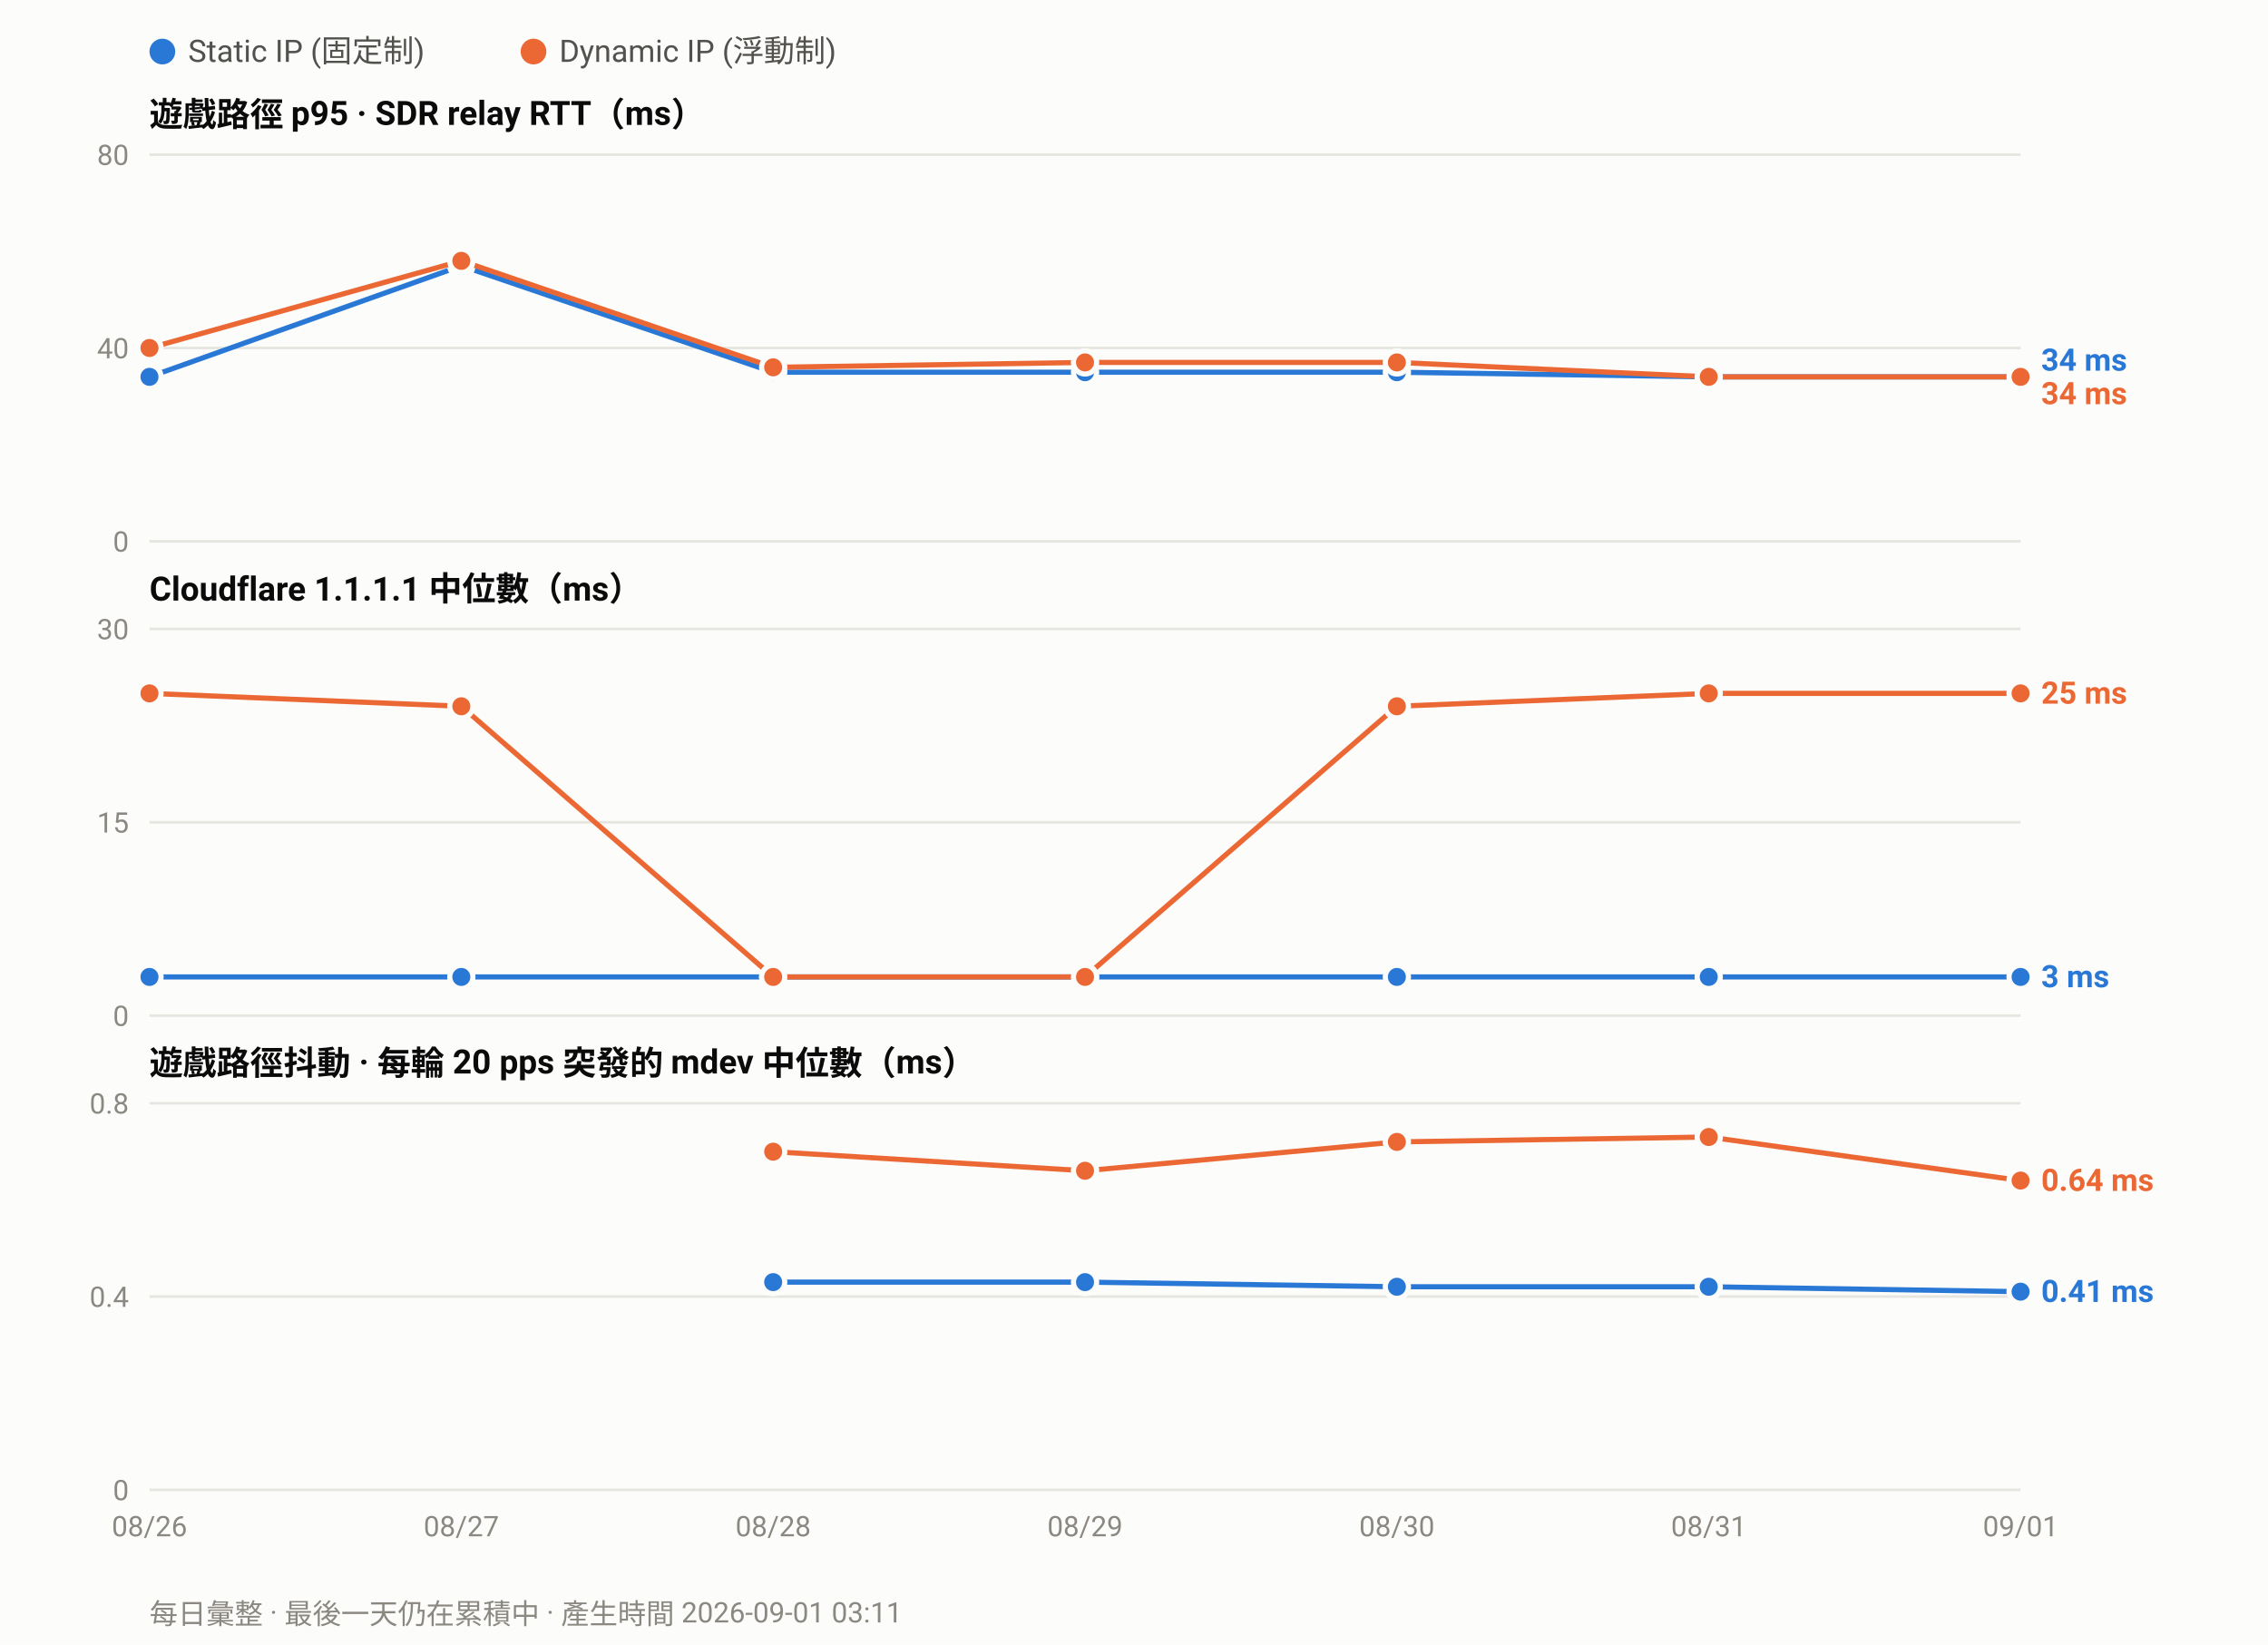
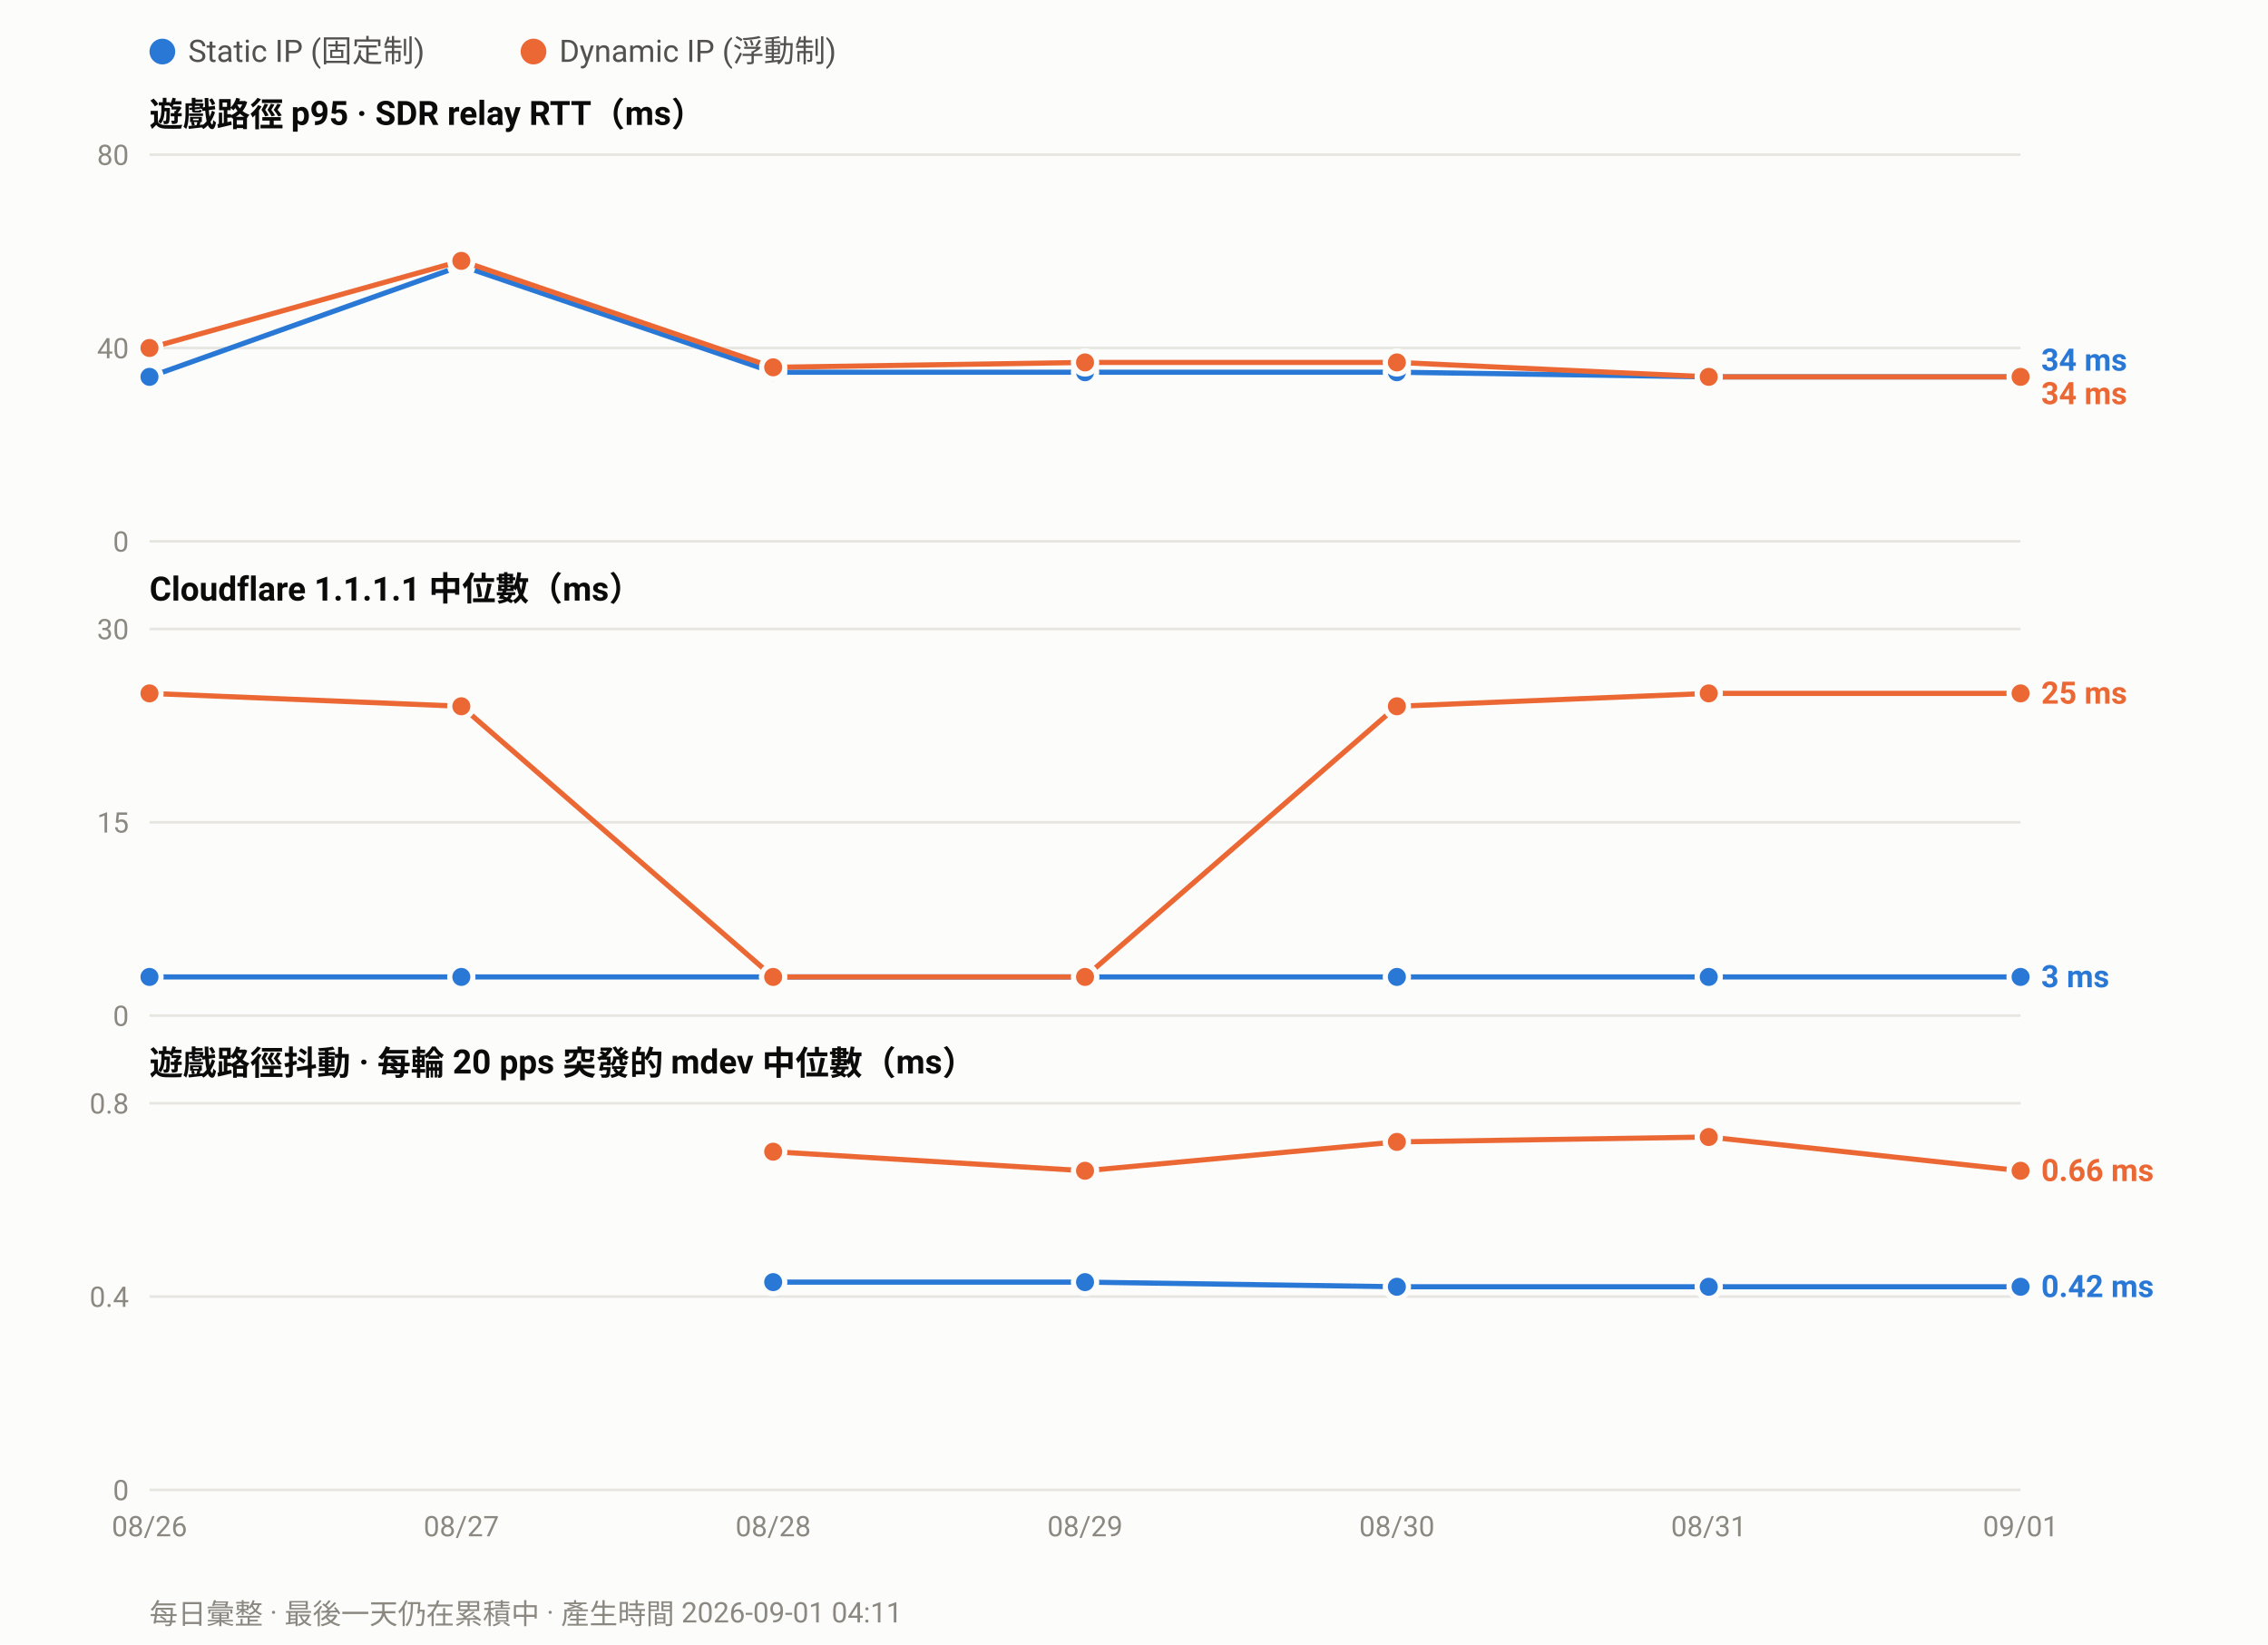
<svg xmlns="http://www.w3.org/2000/svg" width="880" height="638" viewBox="0 0 880 638" font-family="ui-sans-serif,-apple-system,Segoe UI,Roboto,Helvetica,Arial,sans-serif">
  <rect width="880" height="638" fill="#fcfcfb" />
  <circle cx="63.0" cy="20" r="5" fill="#2a78d6" />
  <text x="73.0" y="24" font-size="12" fill="#52514e">Static IP (固定制)</text>
  <circle cx="207.0" cy="20" r="5" fill="#eb6834" />
  <text x="217.0" y="24" font-size="12" fill="#52514e">Dynamic IP (浮動制)</text>
  <text x="58" y="49.0" font-size="13" font-weight="600" fill="#0b0b0b">遊戲路徑 p95 · SDR relay RTT（ms）</text>
  <line x1="58" y1="210.0" x2="784.0" y2="210.0" stroke="#e6e5e0" stroke-width="1" />
  <text x="50" y="214.0" font-size="11" text-anchor="end" fill="#8a8880">0</text>
  <line x1="58" y1="135.0" x2="784.0" y2="135.0" stroke="#e6e5e0" stroke-width="1" />
  <text x="50" y="139.0" font-size="11" text-anchor="end" fill="#8a8880">40</text>
  <line x1="58" y1="60.0" x2="784.0" y2="60.0" stroke="#e6e5e0" stroke-width="1" />
  <text x="50" y="64.0" font-size="11" text-anchor="end" fill="#8a8880">80</text>
  <polyline fill="none" stroke="#2a78d6" stroke-width="2" stroke-linejoin="round" points="58.0,146.2 179.0,103.1 300.0,144.4 421.0,144.4 542.0,144.4 663.0,146.2 784.0,146.2" />
  <circle cx="58.0" cy="146.2" r="4.5" fill="#2a78d6" stroke="#fcfcfb" stroke-width="2" />
  <circle cx="179.0" cy="103.1" r="4.5" fill="#2a78d6" stroke="#fcfcfb" stroke-width="2" />
  <circle cx="300.0" cy="144.4" r="4.5" fill="#2a78d6" stroke="#fcfcfb" stroke-width="2" />
  <circle cx="421.0" cy="144.4" r="4.5" fill="#2a78d6" stroke="#fcfcfb" stroke-width="2" />
  <circle cx="542.0" cy="144.4" r="4.5" fill="#2a78d6" stroke="#fcfcfb" stroke-width="2" />
  <circle cx="663.0" cy="146.2" r="4.5" fill="#2a78d6" stroke="#fcfcfb" stroke-width="2" />
  <circle cx="784.0" cy="146.2" r="4.5" fill="#2a78d6" stroke="#fcfcfb" stroke-width="2" />
  <polyline fill="none" stroke="#eb6834" stroke-width="2" stroke-linejoin="round" points="58.0,135.0 179.0,101.2 300.0,142.5 421.0,140.6 542.0,140.6 663.0,146.2 784.0,146.2" />
  <circle cx="58.0" cy="135.0" r="4.5" fill="#eb6834" stroke="#fcfcfb" stroke-width="2" />
  <circle cx="179.0" cy="101.2" r="4.5" fill="#eb6834" stroke="#fcfcfb" stroke-width="2" />
  <circle cx="300.0" cy="142.5" r="4.5" fill="#eb6834" stroke="#fcfcfb" stroke-width="2" />
  <circle cx="421.0" cy="140.6" r="4.5" fill="#eb6834" stroke="#fcfcfb" stroke-width="2" />
  <circle cx="542.0" cy="140.6" r="4.5" fill="#eb6834" stroke="#fcfcfb" stroke-width="2" />
  <circle cx="663.0" cy="146.2" r="4.5" fill="#eb6834" stroke="#fcfcfb" stroke-width="2" />
  <circle cx="784.0" cy="146.2" r="4.5" fill="#eb6834" stroke="#fcfcfb" stroke-width="2" />
  <text x="792.0" y="143.8" font-size="12" font-weight="600" fill="#2a78d6">34 ms</text>
  <text x="792.0" y="156.8" font-size="12" font-weight="600" fill="#eb6834">34 ms</text>
  <text x="58" y="233.0" font-size="13" font-weight="600" fill="#0b0b0b">Cloudflare 1.1.1.1 中位數（ms）</text>
  <line x1="58" y1="394.0" x2="784.0" y2="394.0" stroke="#e6e5e0" stroke-width="1" />
  <text x="50" y="398.0" font-size="11" text-anchor="end" fill="#8a8880">0</text>
  <line x1="58" y1="319.0" x2="784.0" y2="319.0" stroke="#e6e5e0" stroke-width="1" />
  <text x="50" y="323.0" font-size="11" text-anchor="end" fill="#8a8880">15</text>
  <line x1="58" y1="244.0" x2="784.0" y2="244.0" stroke="#e6e5e0" stroke-width="1" />
  <text x="50" y="248.0" font-size="11" text-anchor="end" fill="#8a8880">30</text>
  <polyline fill="none" stroke="#2a78d6" stroke-width="2" stroke-linejoin="round" points="58.0,379.0 179.0,379.0 300.0,379.0 421.0,379.0 542.0,379.0 663.0,379.0 784.0,379.0" />
  <circle cx="58.0" cy="379.0" r="4.5" fill="#2a78d6" stroke="#fcfcfb" stroke-width="2" />
  <circle cx="179.0" cy="379.0" r="4.5" fill="#2a78d6" stroke="#fcfcfb" stroke-width="2" />
  <circle cx="300.0" cy="379.0" r="4.5" fill="#2a78d6" stroke="#fcfcfb" stroke-width="2" />
  <circle cx="421.0" cy="379.0" r="4.5" fill="#2a78d6" stroke="#fcfcfb" stroke-width="2" />
  <circle cx="542.0" cy="379.0" r="4.5" fill="#2a78d6" stroke="#fcfcfb" stroke-width="2" />
  <circle cx="663.0" cy="379.0" r="4.5" fill="#2a78d6" stroke="#fcfcfb" stroke-width="2" />
  <circle cx="784.0" cy="379.0" r="4.5" fill="#2a78d6" stroke="#fcfcfb" stroke-width="2" />
  <polyline fill="none" stroke="#eb6834" stroke-width="2" stroke-linejoin="round" points="58.0,269.0 179.0,274.0 300.0,379.0 421.0,379.0 542.0,274.0 663.0,269.0 784.0,269.0" />
  <circle cx="58.0" cy="269.0" r="4.5" fill="#eb6834" stroke="#fcfcfb" stroke-width="2" />
  <circle cx="179.0" cy="274.0" r="4.5" fill="#eb6834" stroke="#fcfcfb" stroke-width="2" />
  <circle cx="300.0" cy="379.0" r="4.5" fill="#eb6834" stroke="#fcfcfb" stroke-width="2" />
  <circle cx="421.0" cy="379.0" r="4.5" fill="#eb6834" stroke="#fcfcfb" stroke-width="2" />
  <circle cx="542.0" cy="274.0" r="4.5" fill="#eb6834" stroke="#fcfcfb" stroke-width="2" />
  <circle cx="663.0" cy="269.0" r="4.5" fill="#eb6834" stroke="#fcfcfb" stroke-width="2" />
  <circle cx="784.0" cy="269.0" r="4.5" fill="#eb6834" stroke="#fcfcfb" stroke-width="2" />
  <text x="792.0" y="273.0" font-size="12" font-weight="600" fill="#eb6834">25 ms</text>
  <text x="792.0" y="383.0" font-size="12" font-weight="600" fill="#2a78d6">3 ms</text>
  <text x="58" y="417.0" font-size="13" font-weight="600" fill="#0b0b0b">遊戲路徑抖動 · 每輪 20 pps 突發的 mdev 中位數（ms）</text>
  <line x1="58" y1="578.0" x2="784.0" y2="578.0" stroke="#e6e5e0" stroke-width="1" />
  <text x="50" y="582.0" font-size="11" text-anchor="end" fill="#8a8880">0</text>
  <line x1="58" y1="503.0" x2="784.0" y2="503.0" stroke="#e6e5e0" stroke-width="1" />
  <text x="50" y="507.0" font-size="11" text-anchor="end" fill="#8a8880">0.4</text>
  <line x1="58" y1="428.0" x2="784.0" y2="428.0" stroke="#e6e5e0" stroke-width="1" />
  <text x="50" y="432.0" font-size="11" text-anchor="end" fill="#8a8880">0.8</text>
-   <polyline fill="none" stroke="#2a78d6" stroke-width="2" stroke-linejoin="round" points="300.0,497.4 421.0,497.4 542.0,499.2 663.0,499.2 784.0,501.1" />
+   <polyline fill="none" stroke="#2a78d6" stroke-width="2" stroke-linejoin="round" points="300.0,497.4 421.0,497.4 542.0,499.2 663.0,499.2 784.0,499.2" />
  <circle cx="300.0" cy="497.4" r="4.5" fill="#2a78d6" stroke="#fcfcfb" stroke-width="2" />
  <circle cx="421.0" cy="497.4" r="4.5" fill="#2a78d6" stroke="#fcfcfb" stroke-width="2" />
  <circle cx="542.0" cy="499.2" r="4.5" fill="#2a78d6" stroke="#fcfcfb" stroke-width="2" />
  <circle cx="663.0" cy="499.2" r="4.5" fill="#2a78d6" stroke="#fcfcfb" stroke-width="2" />
-   <circle cx="784.0" cy="501.1" r="4.5" fill="#2a78d6" stroke="#fcfcfb" stroke-width="2" />
-   <polyline fill="none" stroke="#eb6834" stroke-width="2" stroke-linejoin="round" points="300.0,446.8 421.0,454.2 542.0,443.0 663.0,441.1 784.0,458.0" />
+   <circle cx="784.0" cy="499.2" r="4.5" fill="#2a78d6" stroke="#fcfcfb" stroke-width="2" />
+   <polyline fill="none" stroke="#eb6834" stroke-width="2" stroke-linejoin="round" points="300.0,446.8 421.0,454.2 542.0,443.0 663.0,441.1 784.0,454.2" />
  <circle cx="300.0" cy="446.8" r="4.5" fill="#eb6834" stroke="#fcfcfb" stroke-width="2" />
  <circle cx="421.0" cy="454.2" r="4.5" fill="#eb6834" stroke="#fcfcfb" stroke-width="2" />
  <circle cx="542.0" cy="443.0" r="4.5" fill="#eb6834" stroke="#fcfcfb" stroke-width="2" />
  <circle cx="663.0" cy="441.1" r="4.5" fill="#eb6834" stroke="#fcfcfb" stroke-width="2" />
-   <circle cx="784.0" cy="458.0" r="4.5" fill="#eb6834" stroke="#fcfcfb" stroke-width="2" />
-   <text x="792.0" y="462.0" font-size="12" font-weight="600" fill="#eb6834">0.64 ms</text>
-   <text x="792.0" y="505.1" font-size="12" font-weight="600" fill="#2a78d6">0.41 ms</text>
+   <circle cx="784.0" cy="454.2" r="4.5" fill="#eb6834" stroke="#fcfcfb" stroke-width="2" />
+   <text x="792.0" y="458.2" font-size="12" font-weight="600" fill="#eb6834">0.66 ms</text>
+   <text x="792.0" y="503.2" font-size="12" font-weight="600" fill="#2a78d6">0.42 ms</text>
  <text x="58.0" y="596.0" font-size="11" text-anchor="middle" fill="#8a8880">08/26</text>
  <text x="179.0" y="596.0" font-size="11" text-anchor="middle" fill="#8a8880">08/27</text>
  <text x="300.0" y="596.0" font-size="11" text-anchor="middle" fill="#8a8880">08/28</text>
  <text x="421.0" y="596.0" font-size="11" text-anchor="middle" fill="#8a8880">08/29</text>
  <text x="542.0" y="596.0" font-size="11" text-anchor="middle" fill="#8a8880">08/30</text>
  <text x="663.0" y="596.0" font-size="11" text-anchor="middle" fill="#8a8880">08/31</text>
  <text x="784.0" y="596.0" font-size="11" text-anchor="middle" fill="#8a8880">09/01</text>
-   <text x="58" y="630" font-size="11" fill="#8a8880">每日彙整 · 最後一天仍在累積中 · 產生時間 2026-09-01 03:11</text>
+   <text x="58" y="630" font-size="11" fill="#8a8880">每日彙整 · 最後一天仍在累積中 · 產生時間 2026-09-01 04:11</text>
</svg>
